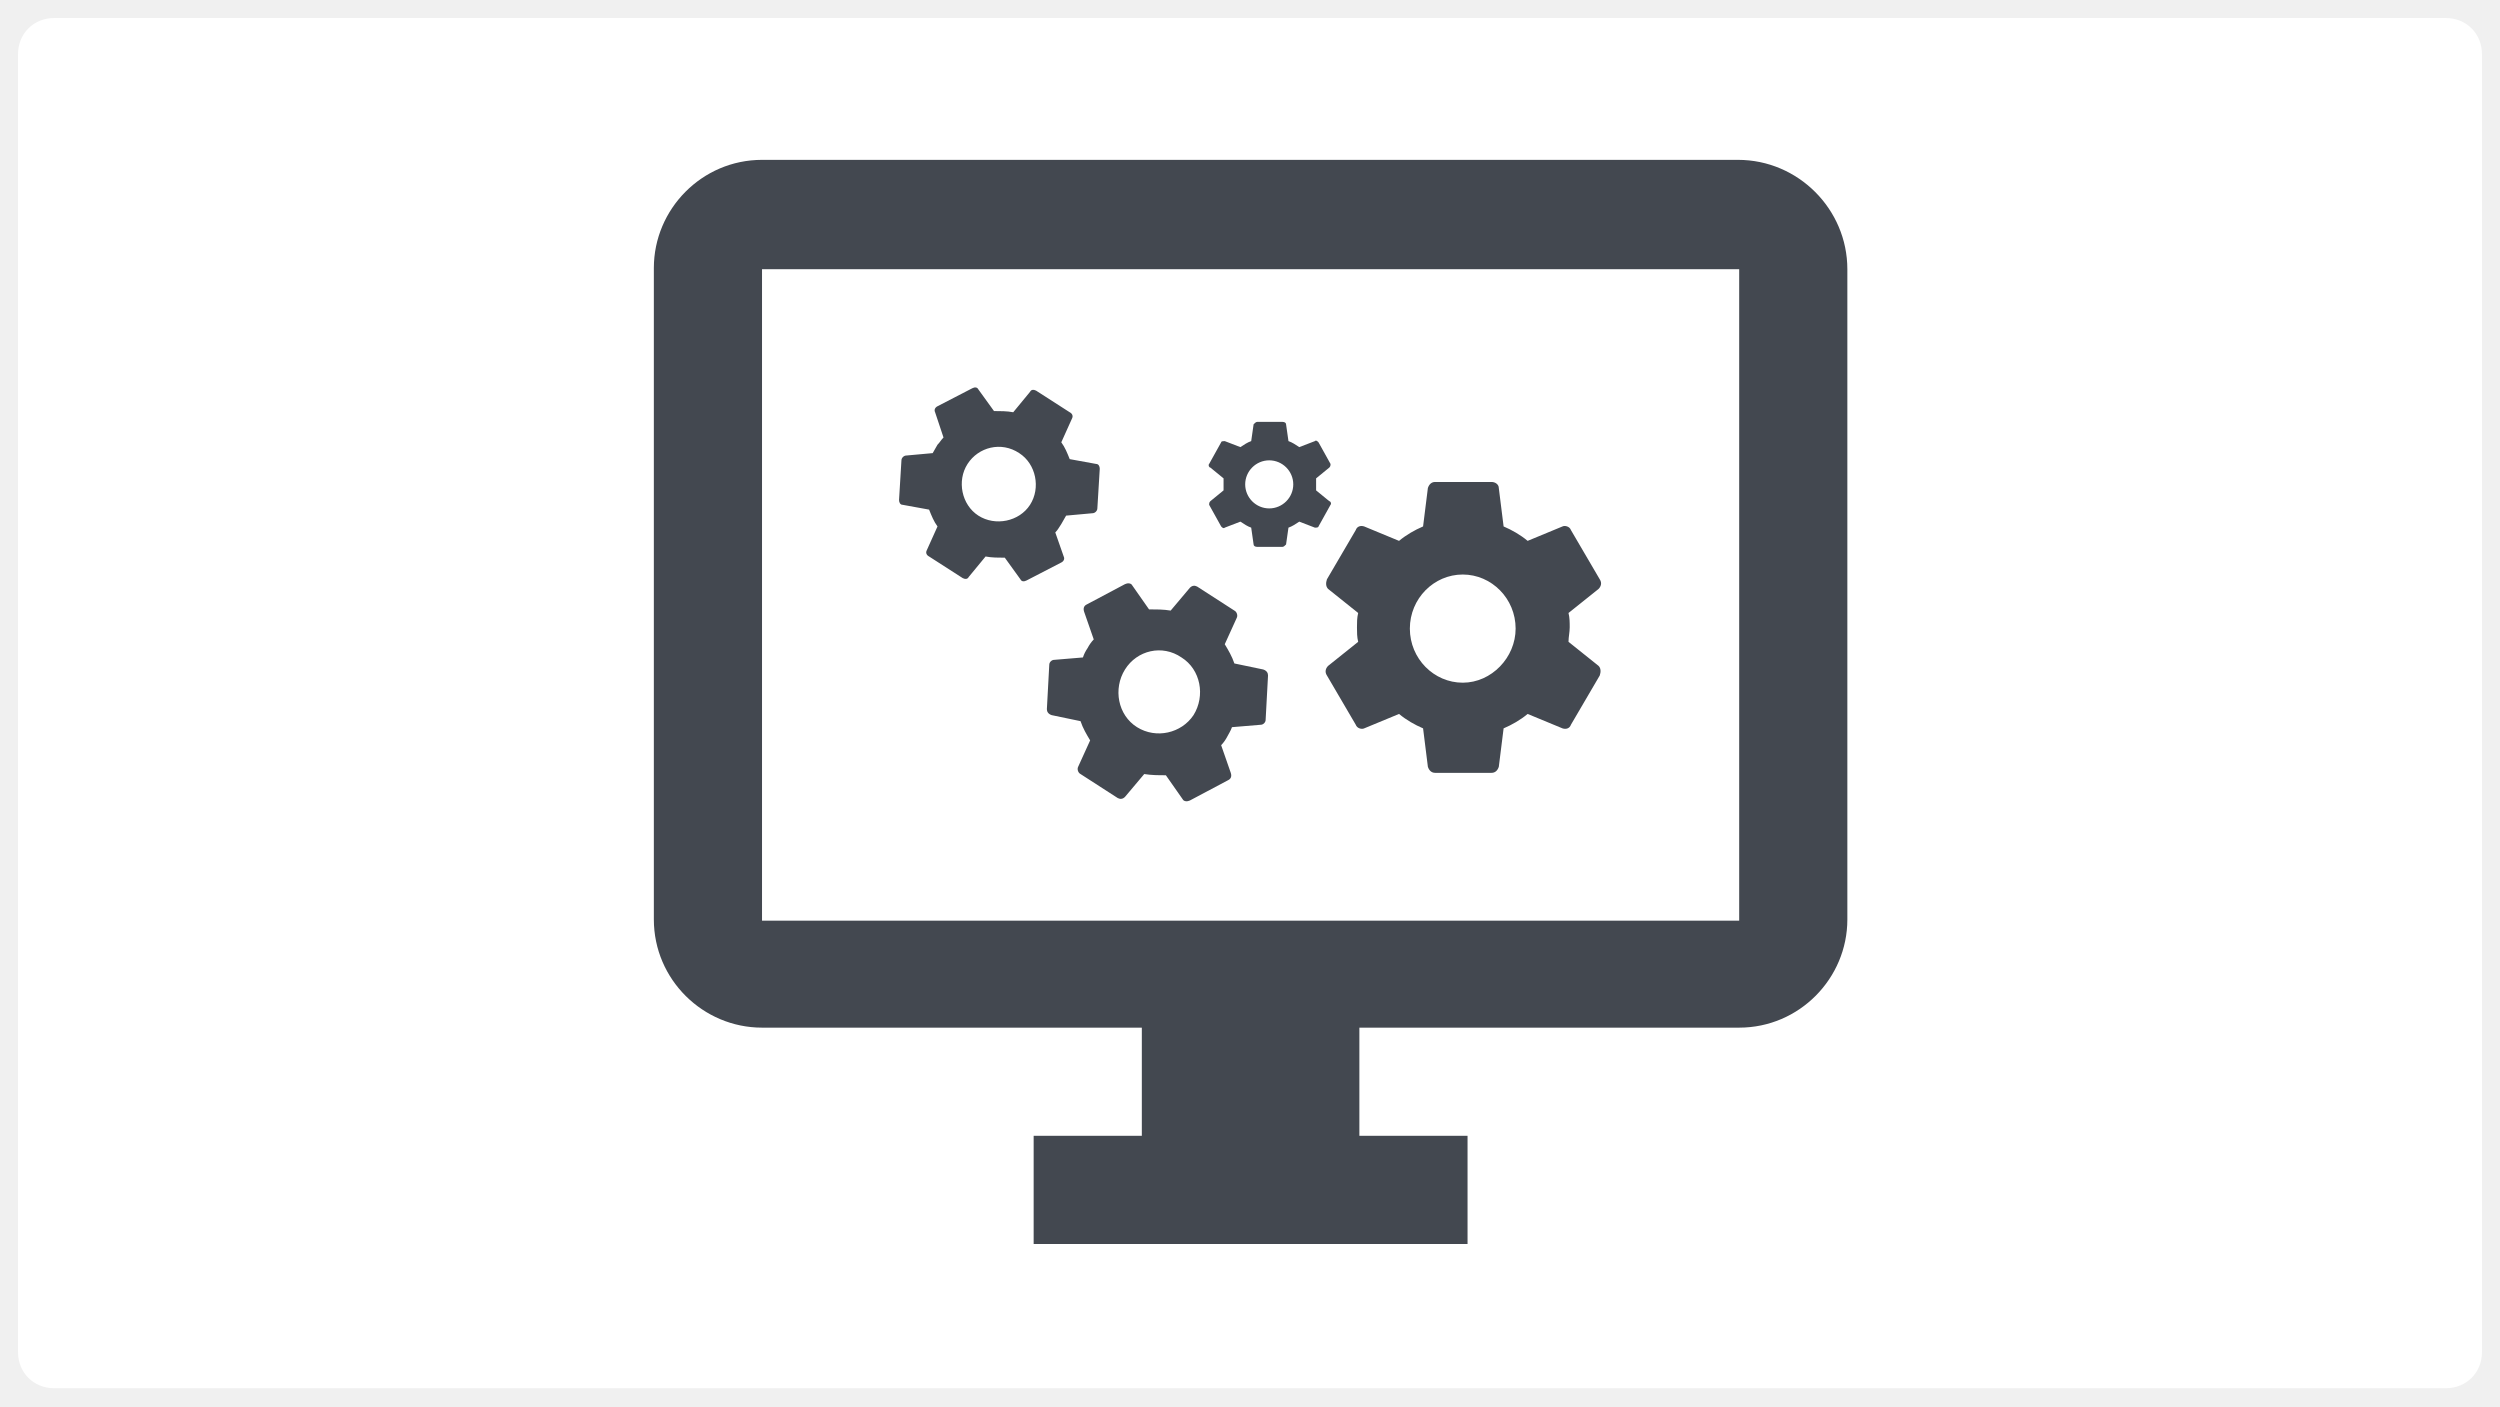
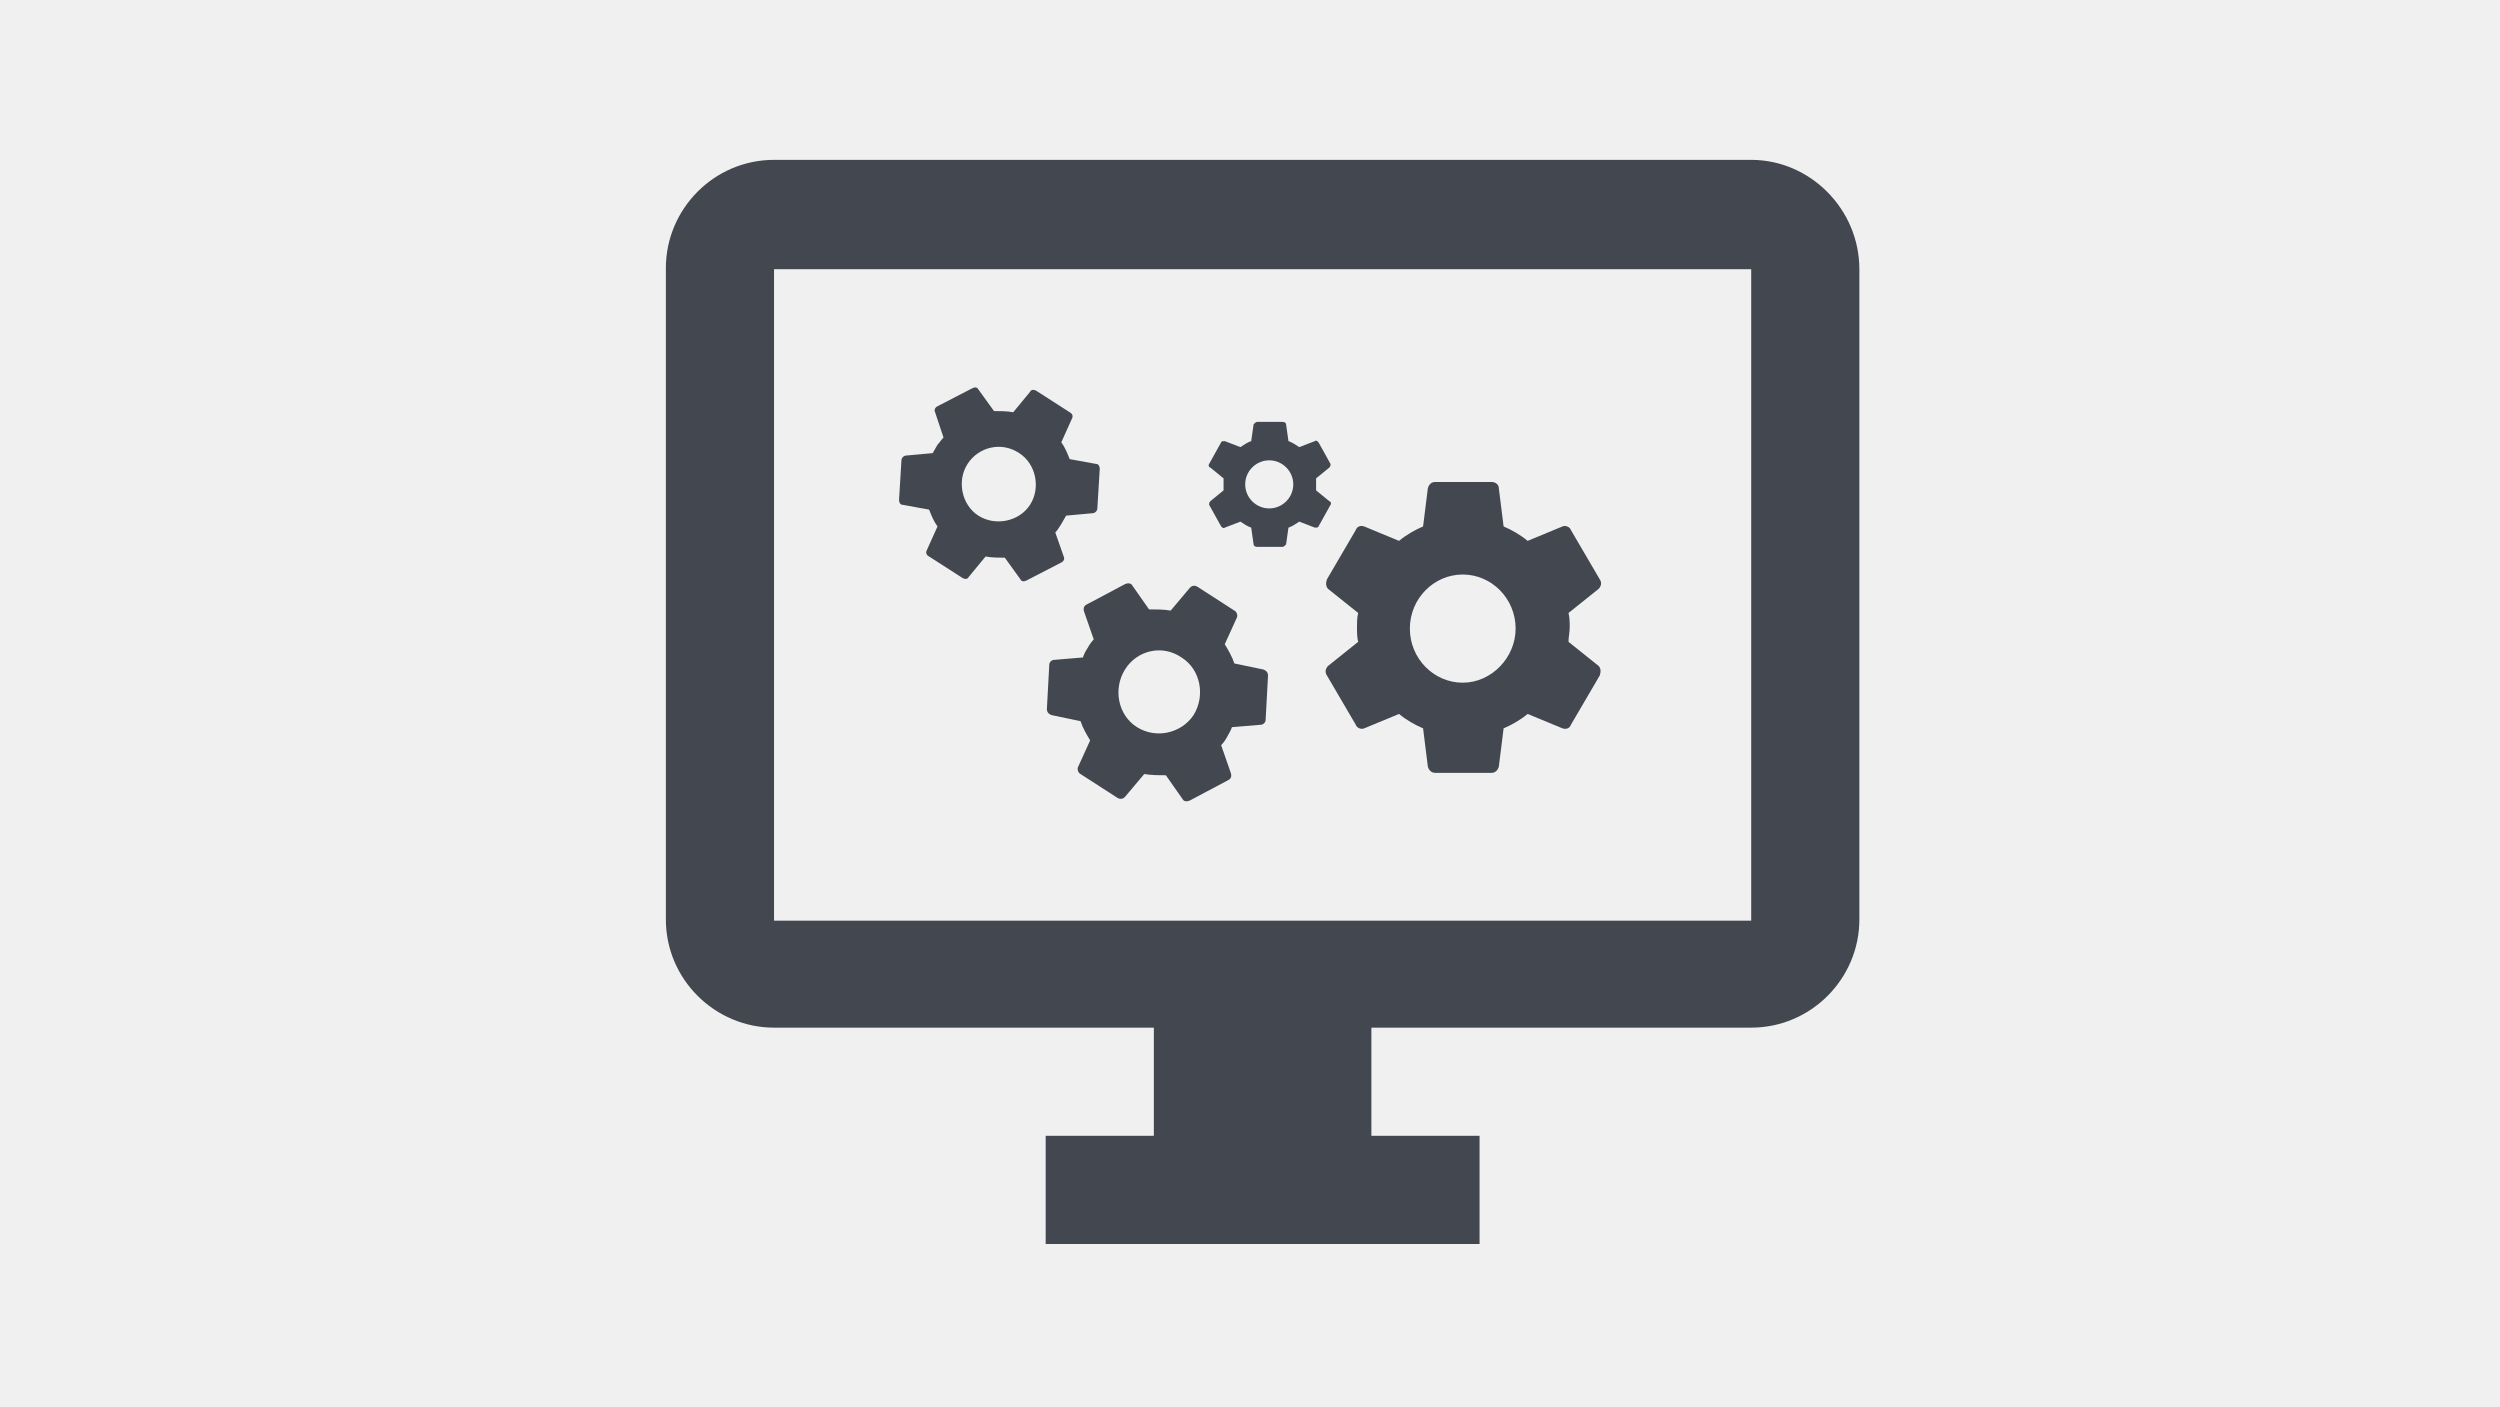
<svg xmlns="http://www.w3.org/2000/svg" version="1.1" id="Capa_1" x="0px" y="0px" viewBox="0 0 208 117" style="enable-background:new 0 0 208 117;" xml:space="preserve">
  <style type="text/css">
- 	.st0{fill:#FFFFFF;}
- 	.st1{fill:#434850;}
+ 	.st0{fill:#434850;}
</style>
  <g>
-     <path class="st0" d="M203.5,115.5H4.5c-1.7,0-3-1.3-3-3V4.5c0-1.7,1.3-3,3-3h199c1.7,0,3,1.3,3,3v108   C206.5,114.2,205.2,115.5,203.5,115.5z" />
    <g>
      <g>
        <g>
-           <path class="st1" d="M109.5,40.8c0-0.2,0-0.3,0-0.5s0-0.3,0-0.5l1.1-0.9c0.1-0.1,0.1-0.2,0.1-0.3l-1-1.8      c-0.1-0.1-0.2-0.2-0.3-0.1l-1.3,0.5c-0.3-0.2-0.6-0.4-0.9-0.5l-0.2-1.4c0-0.1-0.1-0.2-0.3-0.2h-2.1c-0.1,0-0.2,0.1-0.3,0.2      l-0.2,1.4c-0.3,0.1-0.6,0.3-0.9,0.5l-1.3-0.5c-0.1,0-0.3,0-0.3,0.1l-1,1.8c-0.1,0.1,0,0.3,0.1,0.3l1.1,0.9c0,0.2,0,0.3,0,0.5      c0,0.2,0,0.3,0,0.5l-1.1,0.9c-0.1,0.1-0.1,0.2-0.1,0.3l1,1.8c0.1,0.1,0.2,0.2,0.3,0.1l1.3-0.5c0.3,0.2,0.6,0.4,0.9,0.5l0.2,1.4      c0,0.1,0.1,0.2,0.3,0.2h2.1c0.1,0,0.2-0.1,0.3-0.2l0.2-1.4c0.3-0.1,0.6-0.3,0.9-0.5l1.3,0.5c0.1,0,0.3,0,0.3-0.1l1-1.8      c0.1-0.1,0-0.3-0.1-0.3L109.5,40.8z M105.6,42.3c-1.1,0-2-0.9-2-2s0.9-2,2-2s2,0.9,2,2S106.7,42.3,105.6,42.3z" />
+           <path class="st0" d="M109.5,40.8c0-0.2,0-0.3,0-0.5s0-0.3,0-0.5l1.1-0.9c0.1-0.1,0.1-0.2,0.1-0.3l-1-1.8      c-0.1-0.1-0.2-0.2-0.3-0.1l-1.3,0.5c-0.3-0.2-0.6-0.4-0.9-0.5l-0.2-1.4c0-0.1-0.1-0.2-0.3-0.2h-2.1c-0.1,0-0.2,0.1-0.3,0.2      l-0.2,1.4c-0.3,0.1-0.6,0.3-0.9,0.5l-1.3-0.5c-0.1,0-0.3,0-0.3,0.1l-1,1.8c-0.1,0.1,0,0.3,0.1,0.3l1.1,0.9c0,0.2,0,0.3,0,0.5      c0,0.2,0,0.3,0,0.5l-1.1,0.9c-0.1,0.1-0.1,0.2-0.1,0.3l1,1.8c0.1,0.1,0.2,0.2,0.3,0.1l1.3-0.5c0.3,0.2,0.6,0.4,0.9,0.5l0.2,1.4      c0,0.1,0.1,0.2,0.3,0.2h2.1c0.1,0,0.2-0.1,0.3-0.2l0.2-1.4c0.3-0.1,0.6-0.3,0.9-0.5l1.3,0.5c0.1,0,0.3,0,0.3-0.1l1-1.8      c0.1-0.1,0-0.3-0.1-0.3L109.5,40.8z M105.6,42.3c-1.1,0-2-0.9-2-2s0.9-2,2-2s2,0.9,2,2S106.7,42.3,105.6,42.3z" />
        </g>
-         <path class="st1" d="M87.8,44.3c0.2-0.2,0.3-0.4,0.5-0.7c0.1-0.2,0.3-0.5,0.4-0.7l2.2-0.2c0.2,0,0.4-0.2,0.4-0.4l0.2-3.3     c0-0.2-0.1-0.4-0.3-0.4l-2.2-0.4c-0.2-0.5-0.4-1-0.7-1.4l0.9-2c0.1-0.2,0-0.4-0.2-0.5l-2.8-1.8c-0.2-0.1-0.4-0.1-0.5,0.1     l-1.4,1.7c-0.5-0.1-1.1-0.1-1.6-0.1l-1.3-1.8c-0.1-0.2-0.3-0.2-0.5-0.1l-2.9,1.5c-0.2,0.1-0.3,0.3-0.2,0.5l0.7,2.1     c-0.2,0.2-0.3,0.4-0.5,0.6c-0.1,0.2-0.3,0.5-0.4,0.7l-2.2,0.2c-0.2,0-0.4,0.2-0.4,0.4l-0.2,3.3c0,0.2,0.1,0.4,0.3,0.4l2.2,0.4     c0.2,0.5,0.4,1,0.7,1.4l-0.9,2c-0.1,0.2,0,0.4,0.2,0.5l2.8,1.8c0.2,0.1,0.4,0.1,0.5-0.1l1.4-1.7c0.5,0.1,1.1,0.1,1.6,0.1l1.3,1.8     c0.1,0.2,0.3,0.2,0.5,0.1l2.9-1.5c0.2-0.1,0.3-0.3,0.2-0.5L87.8,44.3z M81.4,42.9C80,42,79.6,40,80.5,38.6     c0.9-1.4,2.8-1.9,4.3-0.9c1.4,0.9,1.8,2.9,0.9,4.3S82.8,43.8,81.4,42.9z" />
-         <path class="st1" d="M101.6,62c0.2-0.2,0.4-0.5,0.5-0.7s0.3-0.5,0.4-0.8l2.4-0.2c0.2,0,0.4-0.2,0.4-0.4l0.2-3.7     c0-0.2-0.1-0.4-0.4-0.5l-2.4-0.5c-0.2-0.6-0.5-1.1-0.8-1.6l1-2.2c0.1-0.2,0-0.5-0.2-0.6l-3.1-2c-0.2-0.1-0.4-0.1-0.6,0.1     l-1.6,1.9c-0.6-0.1-1.2-0.1-1.8-0.1l-1.4-2c-0.1-0.2-0.4-0.2-0.6-0.1l-3.2,1.7c-0.2,0.1-0.3,0.3-0.2,0.6l0.8,2.3     c-0.2,0.2-0.4,0.5-0.5,0.7c-0.2,0.3-0.3,0.5-0.4,0.8l-2.4,0.2c-0.2,0-0.4,0.2-0.4,0.4l-0.2,3.7c0,0.2,0.1,0.4,0.4,0.5l2.4,0.5     c0.2,0.6,0.5,1.1,0.8,1.6l-1,2.2c-0.1,0.2,0,0.5,0.2,0.6l3.1,2c0.2,0.1,0.4,0.1,0.6-0.1l1.6-1.9c0.6,0.1,1.2,0.1,1.8,0.1l1.4,2     c0.1,0.2,0.4,0.2,0.6,0.1l3.2-1.7c0.2-0.1,0.3-0.3,0.2-0.6L101.6,62z M94.6,60.5c-1.6-1-2-3.2-1-4.8c1-1.6,3.1-2.1,4.7-1     c1.6,1,2,3.2,1,4.8C98.3,61,96.2,61.5,94.6,60.5z" />
-         <path class="st1" d="M130.5,53.4c0-0.4,0.1-0.8,0.1-1.2c0-0.4,0-0.8-0.1-1.2l2.5-2c0.2-0.2,0.3-0.5,0.1-0.8l-2.4-4.1     c-0.1-0.3-0.5-0.4-0.7-0.3l-2.9,1.2c-0.6-0.5-1.3-0.9-2-1.2l-0.4-3.2c0-0.3-0.3-0.5-0.6-0.5h-4.7c-0.3,0-0.5,0.2-0.6,0.5     l-0.4,3.2c-0.7,0.3-1.4,0.7-2,1.2l-2.9-1.2c-0.3-0.1-0.6,0-0.7,0.3l-2.4,4.1c-0.1,0.3-0.1,0.6,0.1,0.8l2.5,2     c-0.1,0.4-0.1,0.8-0.1,1.2s0,0.8,0.1,1.2l-2.5,2c-0.2,0.2-0.3,0.5-0.1,0.8l2.4,4.1c0.1,0.3,0.5,0.4,0.7,0.3l2.9-1.2     c0.6,0.5,1.3,0.9,2,1.2l0.4,3.2c0.1,0.3,0.3,0.5,0.6,0.5h4.7c0.3,0,0.5-0.2,0.6-0.5l0.4-3.2c0.7-0.3,1.4-0.7,2-1.2l2.9,1.2     c0.3,0.1,0.6,0,0.7-0.3l2.4-4.1c0.1-0.3,0.1-0.6-0.1-0.8L130.5,53.4z M121.7,56.8c-2.4,0-4.4-2-4.4-4.5c0-2.5,2-4.5,4.4-4.5     c2.4,0,4.4,2,4.4,4.5C126.1,54.7,124.1,56.8,121.7,56.8z" />
+         <path class="st0" d="M87.8,44.3c0.2-0.2,0.3-0.4,0.5-0.7c0.1-0.2,0.3-0.5,0.4-0.7l2.2-0.2c0.2,0,0.4-0.2,0.4-0.4l0.2-3.3     c0-0.2-0.1-0.4-0.3-0.4l-2.2-0.4c-0.2-0.5-0.4-1-0.7-1.4l0.9-2c0.1-0.2,0-0.4-0.2-0.5l-2.8-1.8c-0.2-0.1-0.4-0.1-0.5,0.1     l-1.4,1.7c-0.5-0.1-1.1-0.1-1.6-0.1l-1.3-1.8c-0.1-0.2-0.3-0.2-0.5-0.1l-2.9,1.5c-0.2,0.1-0.3,0.3-0.2,0.5l0.7,2.1     c-0.2,0.2-0.3,0.4-0.5,0.6c-0.1,0.2-0.3,0.5-0.4,0.7l-2.2,0.2c-0.2,0-0.4,0.2-0.4,0.4l-0.2,3.3c0,0.2,0.1,0.4,0.3,0.4l2.2,0.4     c0.2,0.5,0.4,1,0.7,1.4l-0.9,2c-0.1,0.2,0,0.4,0.2,0.5l2.8,1.8c0.2,0.1,0.4,0.1,0.5-0.1l1.4-1.7c0.5,0.1,1.1,0.1,1.6,0.1l1.3,1.8     c0.1,0.2,0.3,0.2,0.5,0.1l2.9-1.5c0.2-0.1,0.3-0.3,0.2-0.5L87.8,44.3z M81.4,42.9C80,42,79.6,40,80.5,38.6     c0.9-1.4,2.8-1.9,4.3-0.9c1.4,0.9,1.8,2.9,0.9,4.3S82.8,43.8,81.4,42.9z" />
+         <path class="st0" d="M101.6,62c0.2-0.2,0.4-0.5,0.5-0.7s0.3-0.5,0.4-0.8l2.4-0.2c0.2,0,0.4-0.2,0.4-0.4l0.2-3.7     c0-0.2-0.1-0.4-0.4-0.5l-2.4-0.5c-0.2-0.6-0.5-1.1-0.8-1.6l1-2.2c0.1-0.2,0-0.5-0.2-0.6l-3.1-2c-0.2-0.1-0.4-0.1-0.6,0.1     l-1.6,1.9c-0.6-0.1-1.2-0.1-1.8-0.1l-1.4-2c-0.1-0.2-0.4-0.2-0.6-0.1l-3.2,1.7c-0.2,0.1-0.3,0.3-0.2,0.6l0.8,2.3     c-0.2,0.2-0.4,0.5-0.5,0.7c-0.2,0.3-0.3,0.5-0.4,0.8l-2.4,0.2c-0.2,0-0.4,0.2-0.4,0.4l-0.2,3.7c0,0.2,0.1,0.4,0.4,0.5l2.4,0.5     c0.2,0.6,0.5,1.1,0.8,1.6l-1,2.2c-0.1,0.2,0,0.5,0.2,0.6l3.1,2c0.2,0.1,0.4,0.1,0.6-0.1l1.6-1.9c0.6,0.1,1.2,0.1,1.8,0.1l1.4,2     c0.1,0.2,0.4,0.2,0.6,0.1l3.2-1.7c0.2-0.1,0.3-0.3,0.2-0.6L101.6,62z M94.6,60.5c-1.6-1-2-3.2-1-4.8c1-1.6,3.1-2.1,4.7-1     c1.6,1,2,3.2,1,4.8C98.3,61,96.2,61.5,94.6,60.5z" />
+         <path class="st0" d="M130.5,53.4c0-0.4,0.1-0.8,0.1-1.2c0-0.4,0-0.8-0.1-1.2l2.5-2c0.2-0.2,0.3-0.5,0.1-0.8l-2.4-4.1     c-0.1-0.3-0.5-0.4-0.7-0.3l-2.9,1.2c-0.6-0.5-1.3-0.9-2-1.2l-0.4-3.2c0-0.3-0.3-0.5-0.6-0.5h-4.7c-0.3,0-0.5,0.2-0.6,0.5     l-0.4,3.2c-0.7,0.3-1.4,0.7-2,1.2l-2.9-1.2c-0.3-0.1-0.6,0-0.7,0.3l-2.4,4.1c-0.1,0.3-0.1,0.6,0.1,0.8l2.5,2     c-0.1,0.4-0.1,0.8-0.1,1.2s0,0.8,0.1,1.2l-2.5,2c-0.2,0.2-0.3,0.5-0.1,0.8l2.4,4.1c0.1,0.3,0.5,0.4,0.7,0.3l2.9-1.2     c0.6,0.5,1.3,0.9,2,1.2l0.4,3.2c0.1,0.3,0.3,0.5,0.6,0.5h4.7c0.3,0,0.5-0.2,0.6-0.5l0.4-3.2c0.7-0.3,1.4-0.7,2-1.2l2.9,1.2     c0.3,0.1,0.6,0,0.7-0.3l2.4-4.1c0.1-0.3,0.1-0.6-0.1-0.8L130.5,53.4z M121.7,56.8c-2.4,0-4.4-2-4.4-4.5c0-2.5,2-4.5,4.4-4.5     c2.4,0,4.4,2,4.4,4.5C126.1,54.7,124.1,56.8,121.7,56.8z" />
      </g>
-       <path class="st1" d="M144.6,13.3H63.4c-5,0-9,4.1-9,9v54.2c0,5,4.1,9,9,9H95v9h-9v9h36.1v-9h-9v-9h31.6c5,0,9-4.1,9-9V22.4    C153.7,17.4,149.6,13.3,144.6,13.3z M144.6,76.6H63.4V22.4h81.3V76.6z" />
    </g>
+     <path class="st0" d="M145.7,13.3H64.4c-5,0-9,4.1-9,9v54.2c0,5,4.1,9,9,9H96v9h-9v9h36.1v-9h-9v-9h31.6c5,0,9-4.1,9-9V22.4   C154.7,17.4,150.6,13.3,145.7,13.3z M145.7,76.6H64.4V22.4h81.3V76.6z" />
  </g>
</svg>
